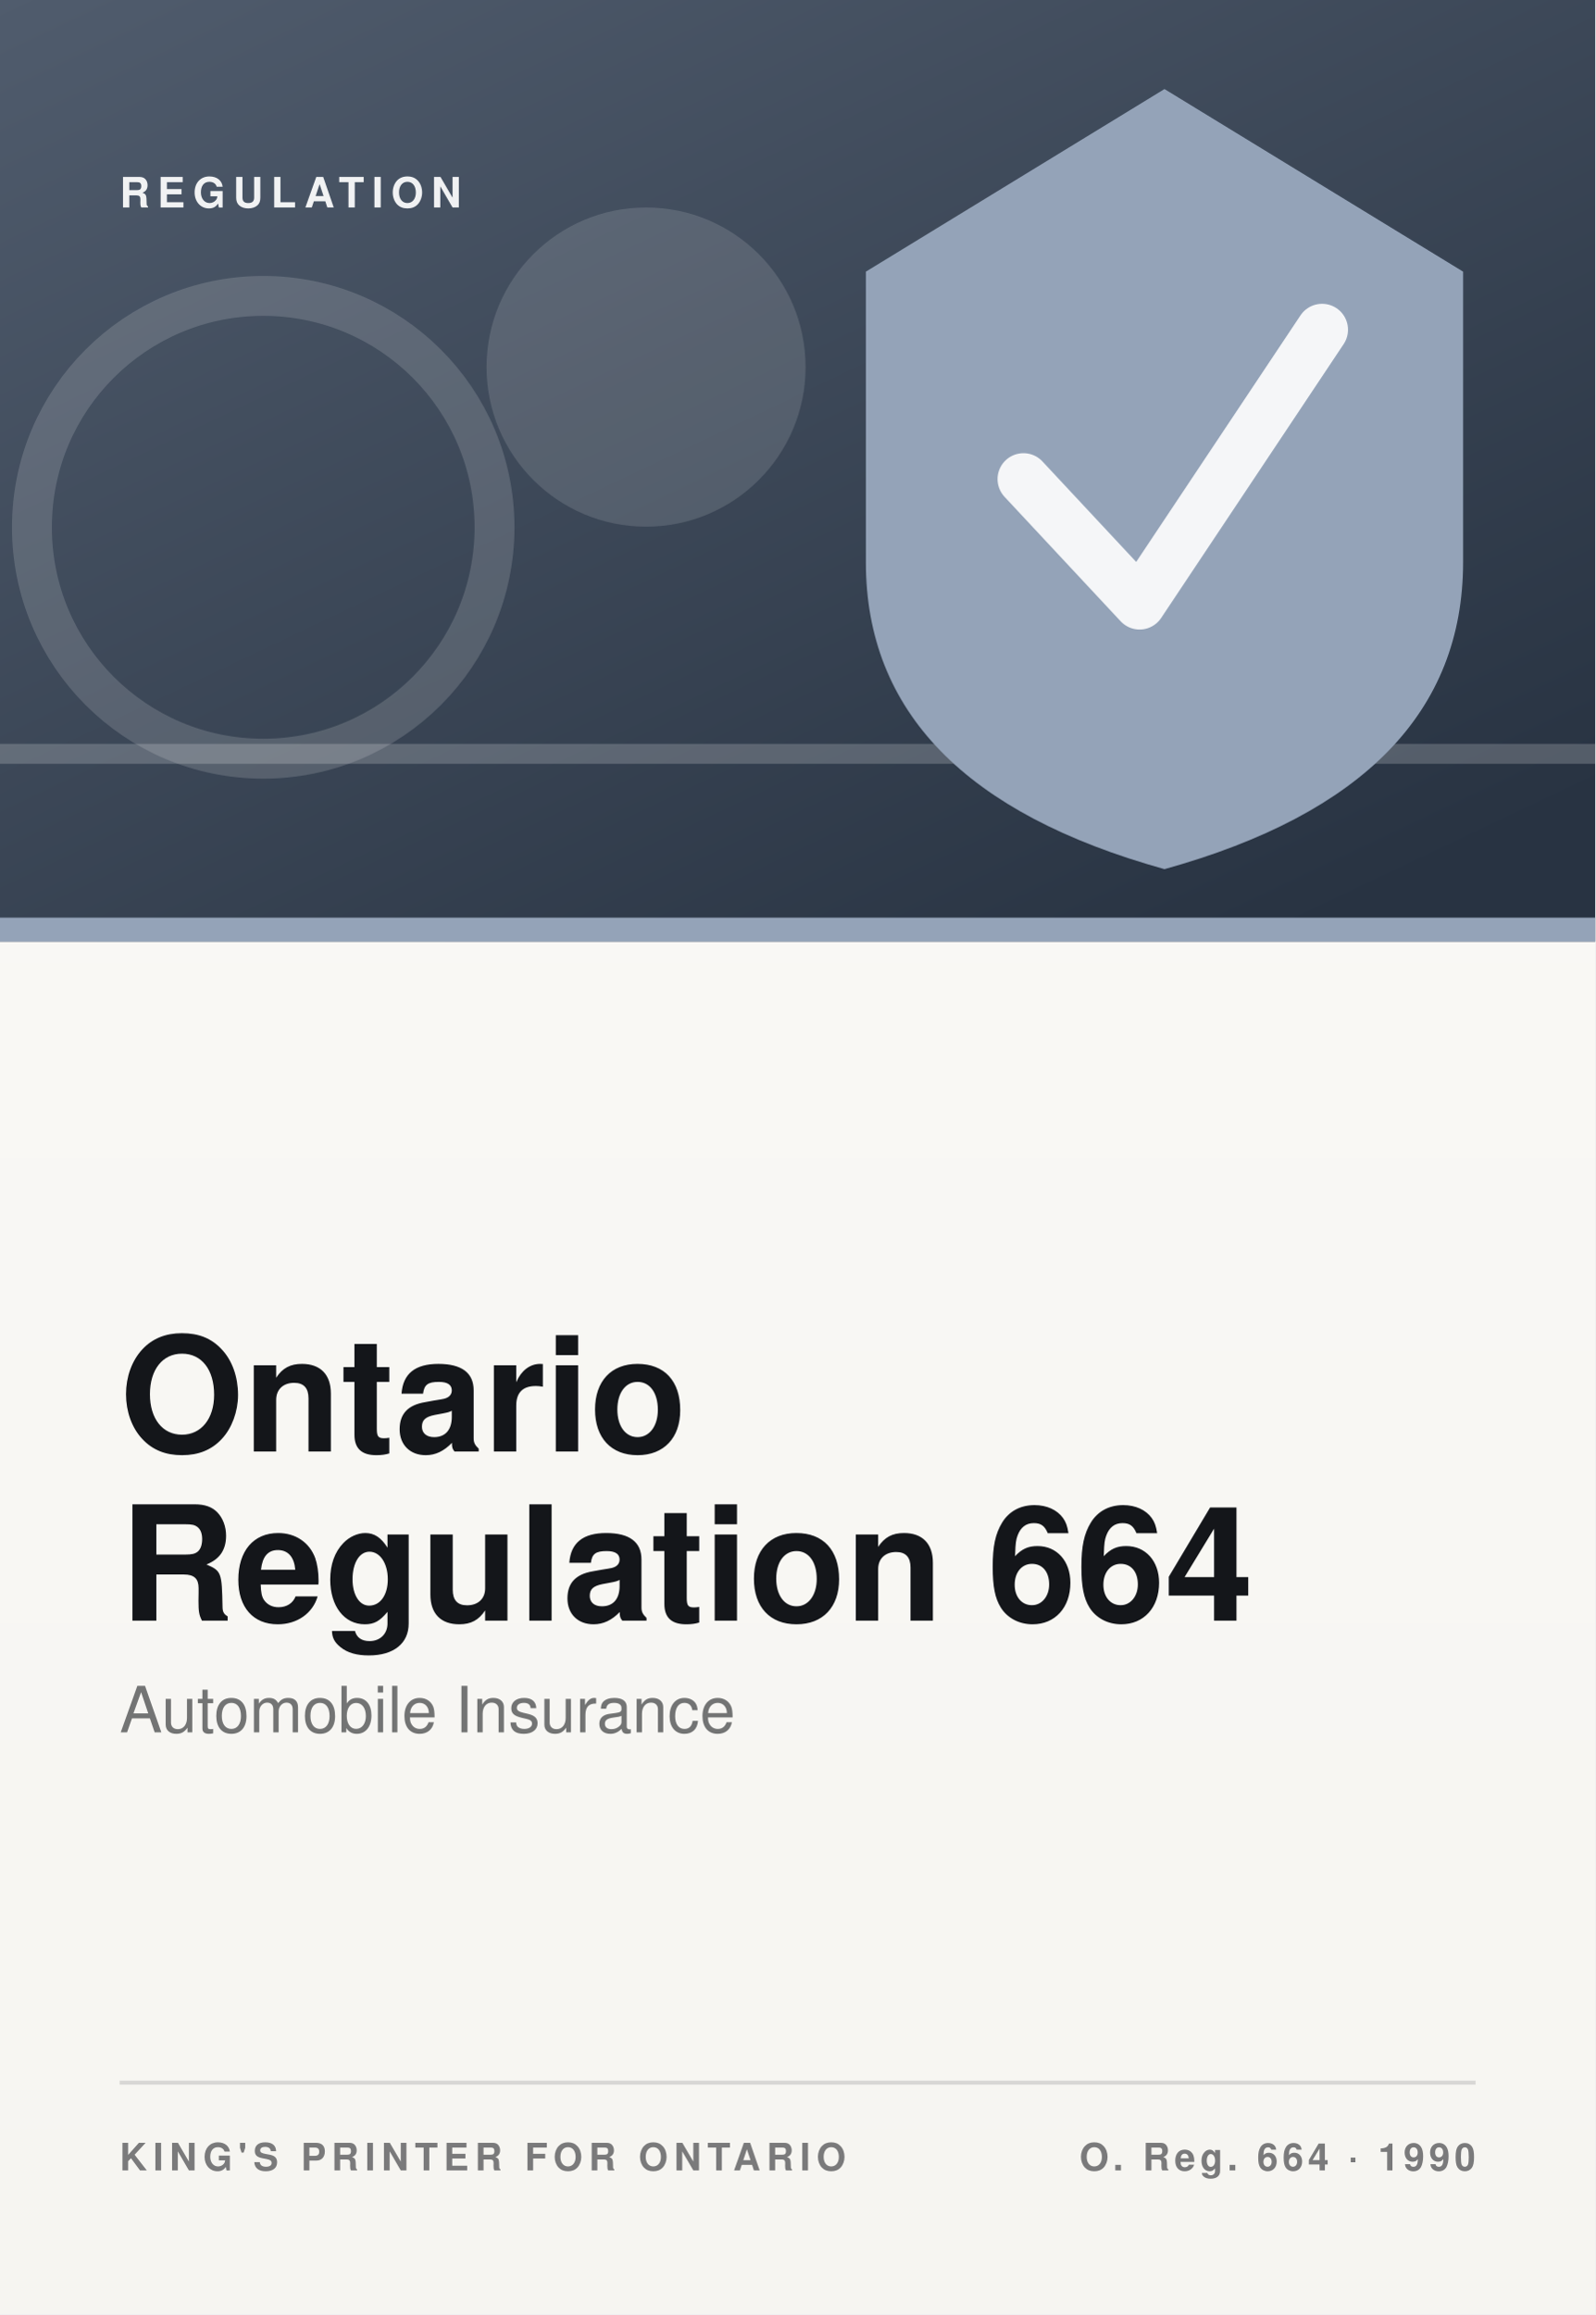
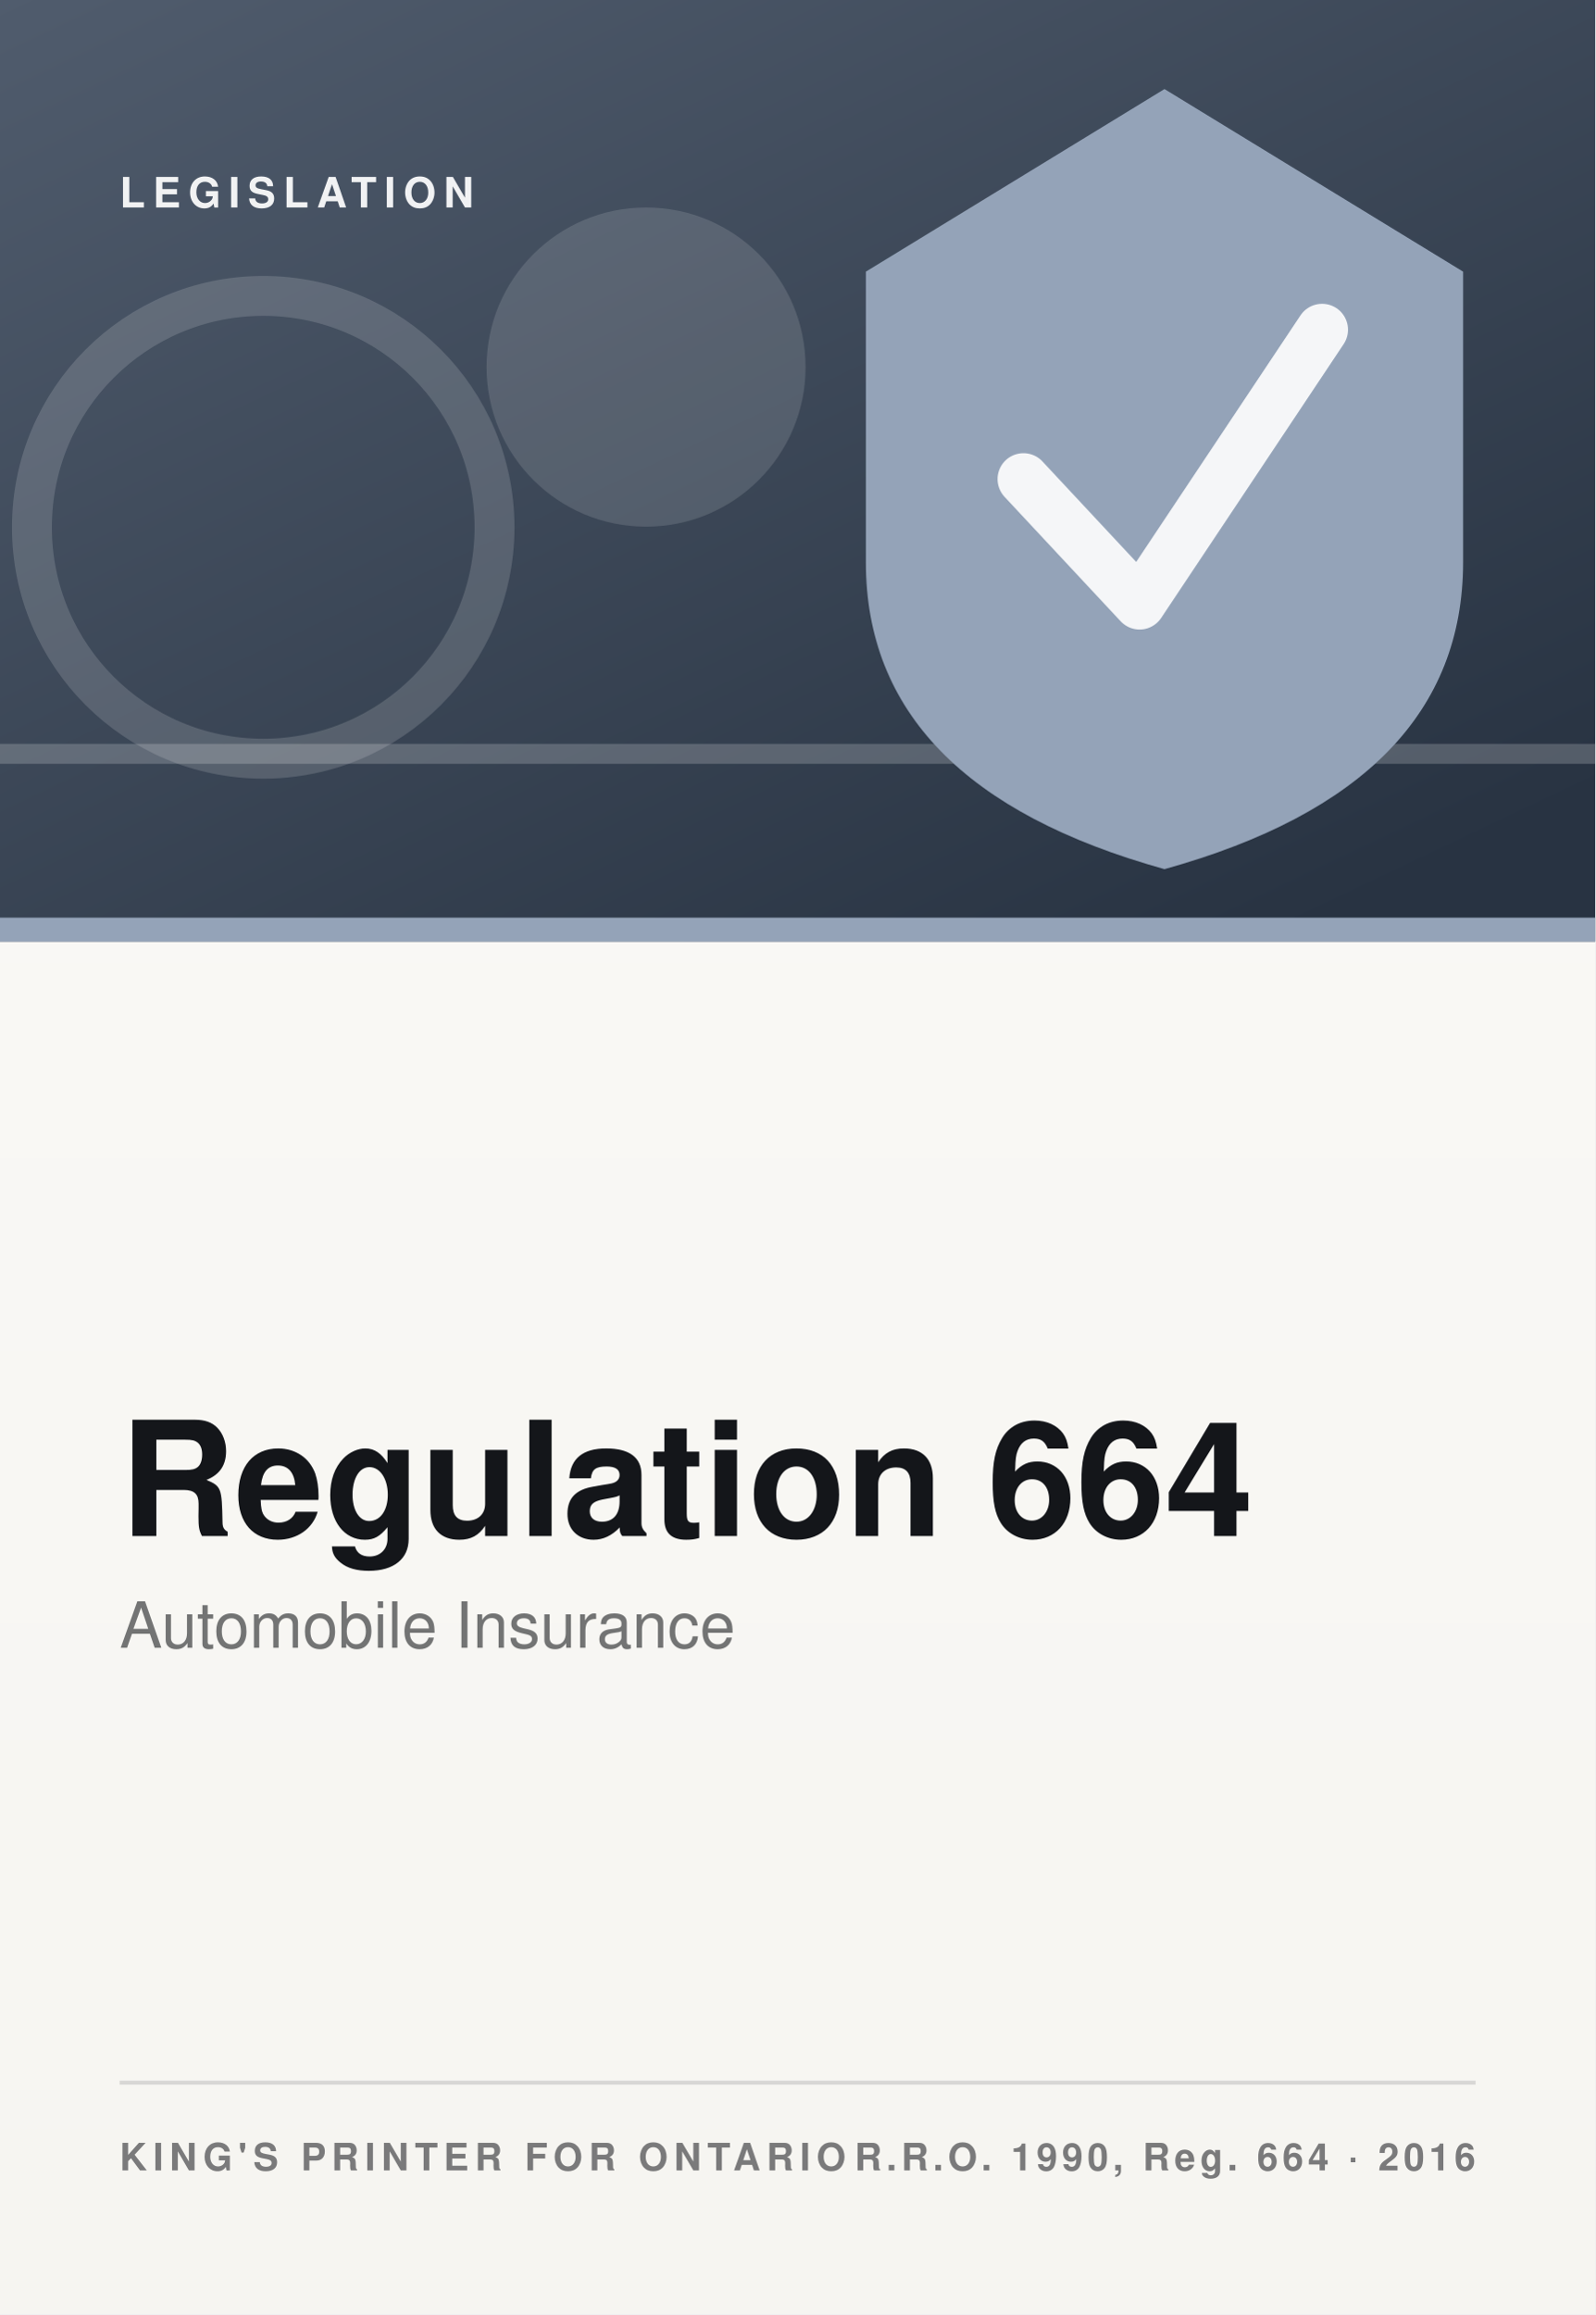
- <svg xmlns="http://www.w3.org/2000/svg" viewBox="0 0 400 580" width="400" height="580" role="img" aria-label="Cover of Ontario Regulation 664 — King's Printer for Ontario — 1990">
+ <svg xmlns="http://www.w3.org/2000/svg" viewBox="0 0 400 580" width="400" height="580" role="img" aria-label="Cover of Regulation 664 — King's Printer for Ontario — 2016">
  <defs>
-     <linearGradient id="band-78b498e" x1="0" y1="0" x2="0.8" y2="1">
+     <linearGradient id="band-277b44c" x1="0" y1="0" x2="0.8" y2="1">
      <stop offset="0" stop-color="#505c6d" />
      <stop offset="1" stop-color="#283342" />
    </linearGradient>
-     <linearGradient id="paper-78b498e" x1="0" y1="0" x2="0" y2="1">
+     <linearGradient id="paper-277b44c" x1="0" y1="0" x2="0" y2="1">
      <stop offset="0" stop-color="#fbfaf7" />
      <stop offset="1" stop-color="#f6f5f1" />
    </linearGradient>
-     <clipPath id="crop-78b498e">
+     <clipPath id="crop-277b44c">
      <rect x="0" y="0" width="400" height="236" />
    </clipPath>
  </defs>
-   <rect x="0" y="0" width="400" height="580" fill="url(#paper-78b498e)" />
-   <g clip-path="url(#crop-78b498e)">
-     <rect x="0" y="0" width="400" height="236" fill="url(#band-78b498e)" />
+   <rect x="0" y="0" width="400" height="580" fill="url(#paper-277b44c)" />
+   <g clip-path="url(#crop-277b44c)">
+     <rect x="0" y="0" width="400" height="236" fill="url(#band-277b44c)" />
    <circle cx="66" cy="132.16" r="58" fill="none" stroke="#ffffff" stroke-width="10" opacity="0.15" />
    <rect x="0" y="186.44" width="400" height="5" fill="#ffffff" opacity="0.2" />
    <path d="M 292 22.32 L 366.88 68.08 L 366.88 140.88 Q 366.88 197.04 292 217.84 Q 217.12 197.04 217.12 140.88 L 217.12 68.08 Z" fill="#94a3b8" />
    <path d="M 256.64 120.08 L 285.76 151.28 L 331.52 82.64" fill="none" stroke="#ffffff" stroke-width="13" opacity="0.9" stroke-linecap="round" stroke-linejoin="round" />
    <circle cx="162" cy="92" r="40" fill="#ffffff" opacity="0.13" />
  </g>
  <rect x="0" y="230" width="400" height="6" fill="#94a3b8" />
-   <text x="30" y="52" font-family="'Helvetica Neue', Helvetica, Arial, sans-serif" font-size="10.5" font-weight="700" fill="#ffffff" text-anchor="start" letter-spacing="1.9" opacity="0.92">REGULATION</text>
-   <text x="30" y="363.8" font-family="'Helvetica Neue', Helvetica, Arial, sans-serif" font-size="40" font-weight="700" fill="#14161a" text-anchor="start">Ontario</text>
-   <text x="30" y="406.2" font-family="'Helvetica Neue', Helvetica, Arial, sans-serif" font-size="40" font-weight="700" fill="#14161a" text-anchor="start">Regulation 664</text>
-   <text x="30" y="434.2" font-family="'Helvetica Neue', Helvetica, Arial, sans-serif" font-size="16" font-weight="400" fill="#737474" text-anchor="start">Automobile Insurance</text>
+   <text x="30" y="52" font-family="'Helvetica Neue', Helvetica, Arial, sans-serif" font-size="10.5" font-weight="700" fill="#ffffff" text-anchor="start" letter-spacing="1.9" opacity="0.92">LEGISLATION</text>
+   <text x="30" y="385" font-family="'Helvetica Neue', Helvetica, Arial, sans-serif" font-size="40" font-weight="700" fill="#14161a" text-anchor="start">Regulation 664</text>
+   <text x="30" y="413" font-family="'Helvetica Neue', Helvetica, Arial, sans-serif" font-size="16" font-weight="400" fill="#737474" text-anchor="start">Automobile Insurance</text>
  <line x1="30" y1="522" x2="370" y2="522" stroke="#14161a" stroke-width="1" opacity="0.14" />
  <text x="30" y="544" font-family="'Helvetica Neue', Helvetica, Arial, sans-serif" font-size="9.5" font-weight="700" fill="#7a7a7b" text-anchor="start" letter-spacing="1.5">KING'S PRINTER FOR ONTARIO</text>
-   <text x="370" y="544" font-family="'Helvetica Neue', Helvetica, Arial, sans-serif" font-size="9.5" font-weight="600" fill="#7a7a7b" text-anchor="end" letter-spacing="1.1">O. Reg. 664 · 1990</text>
+   <text x="370" y="544" font-family="'Helvetica Neue', Helvetica, Arial, sans-serif" font-size="9.5" font-weight="600" fill="#7a7a7b" text-anchor="end" letter-spacing="1.1">R.R.O. 1990, Reg. 664 · 2016</text>
</svg>
